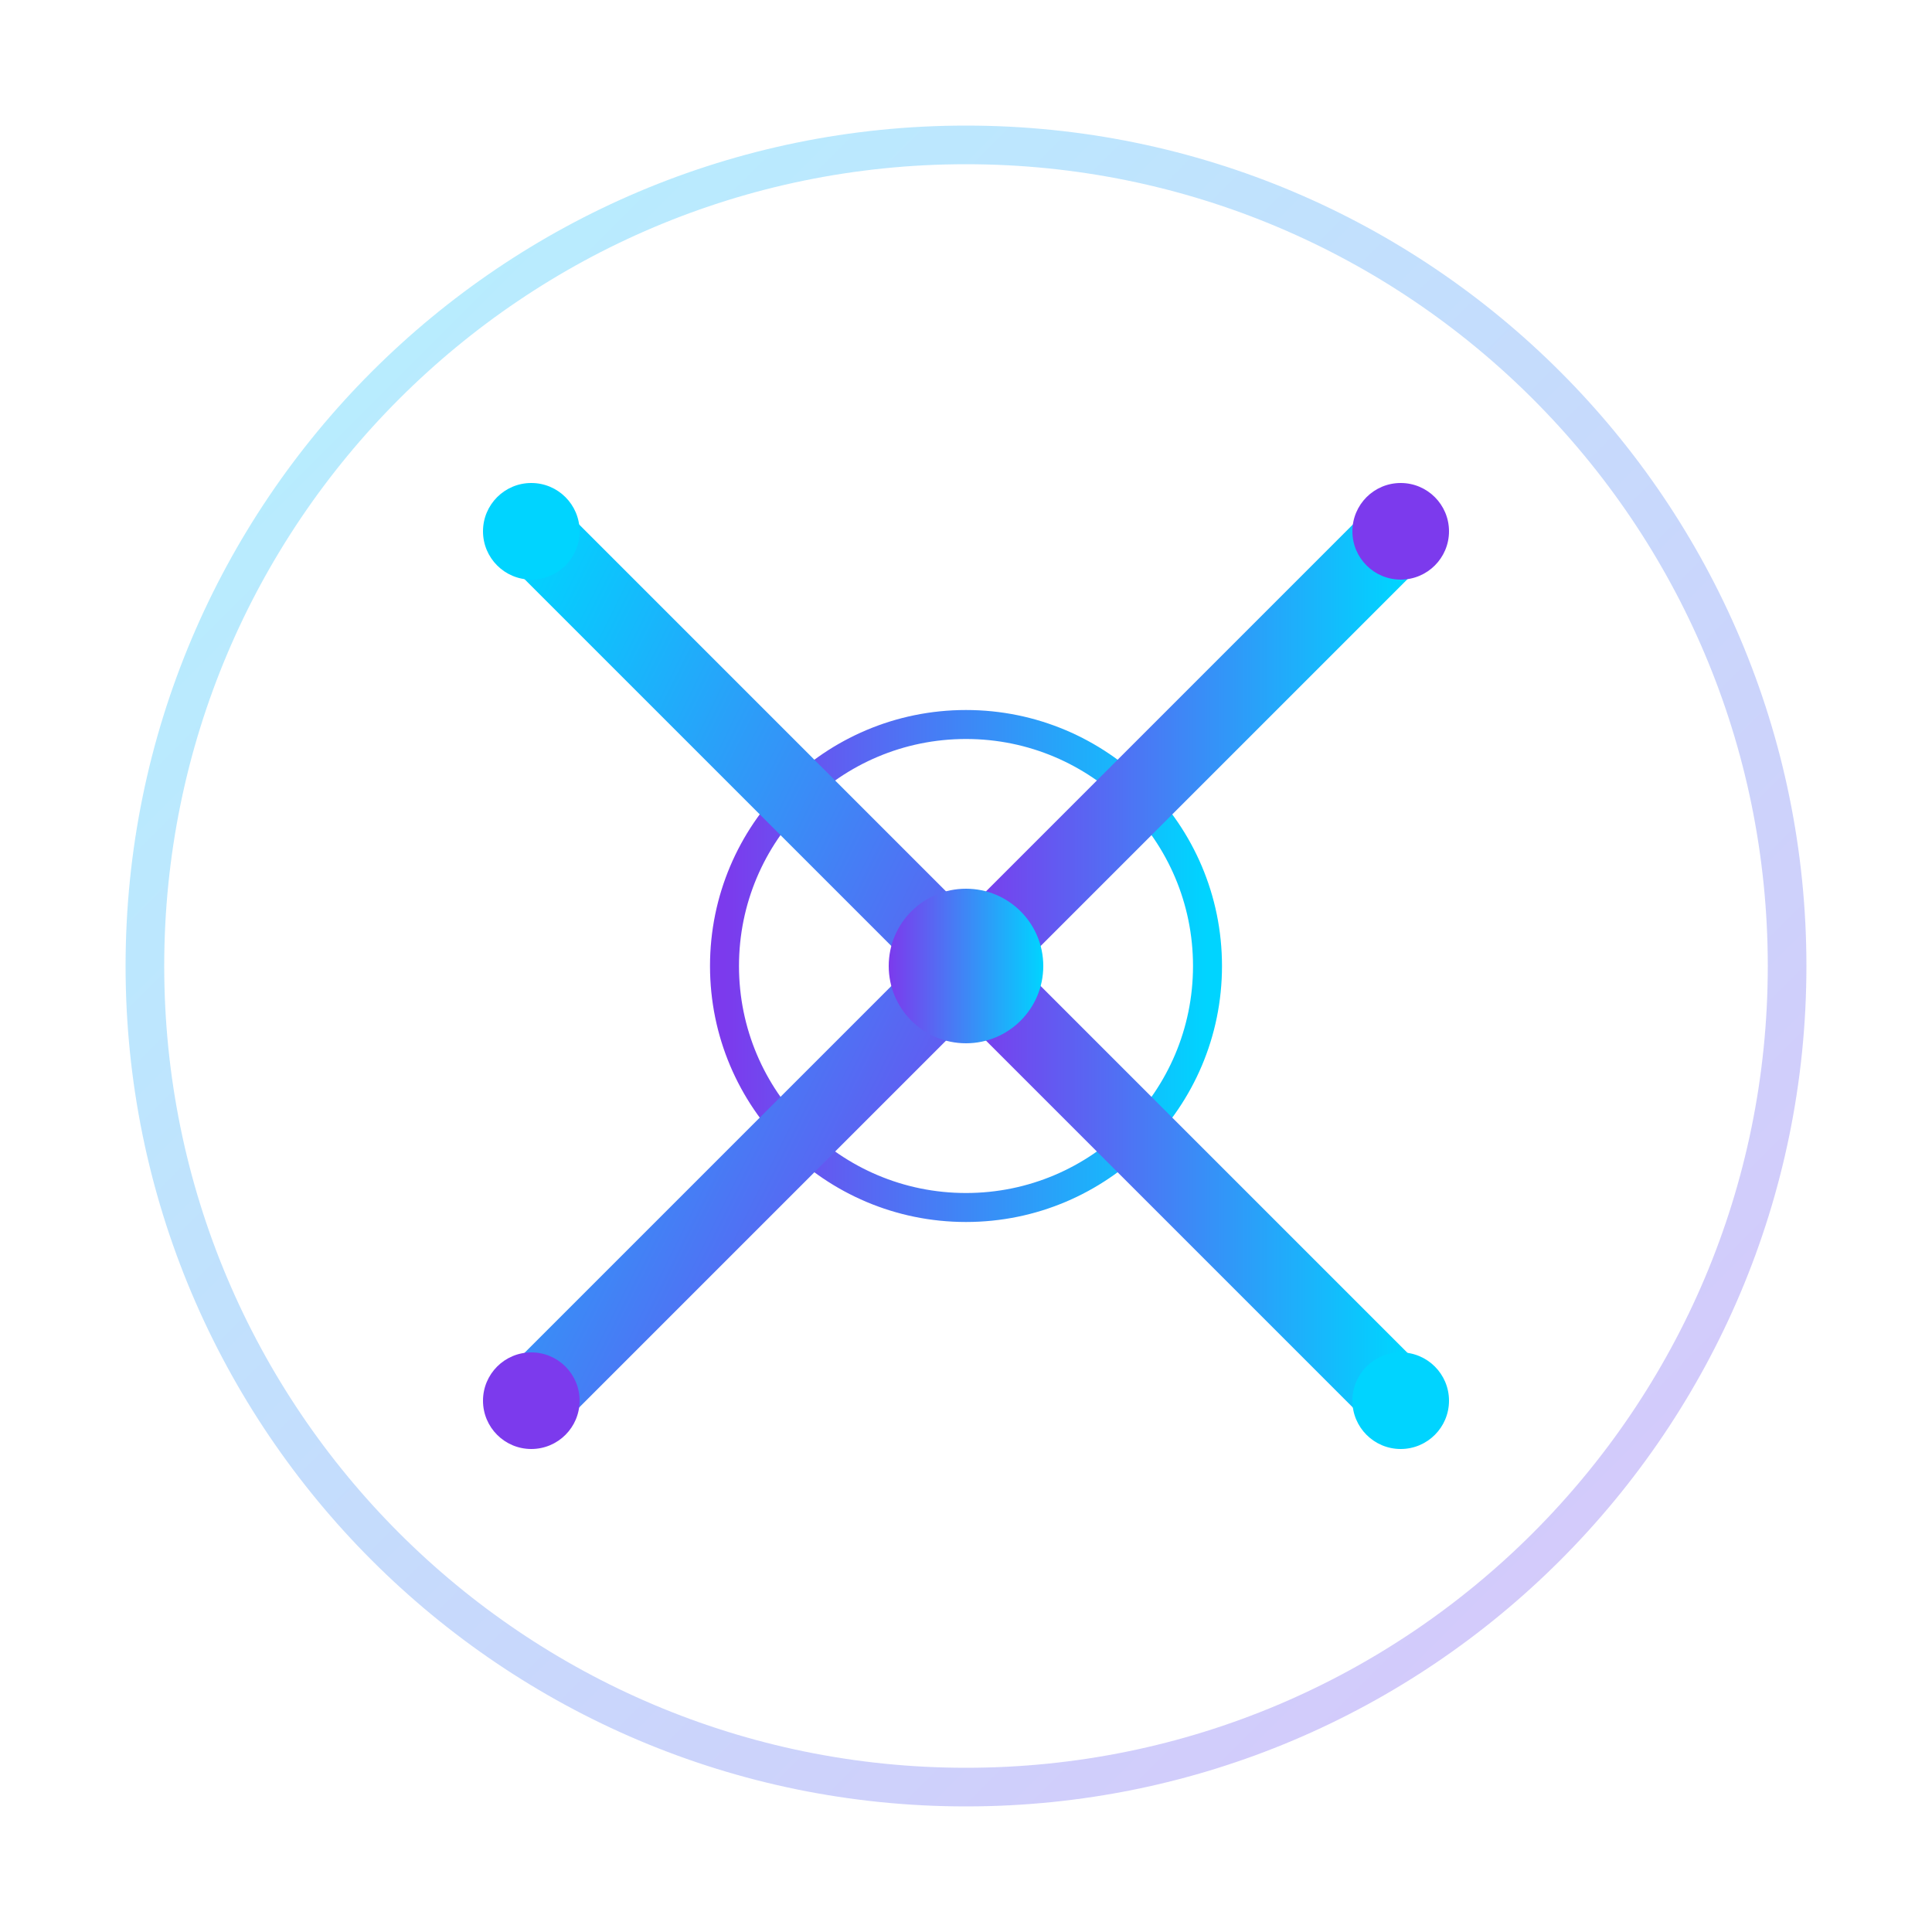
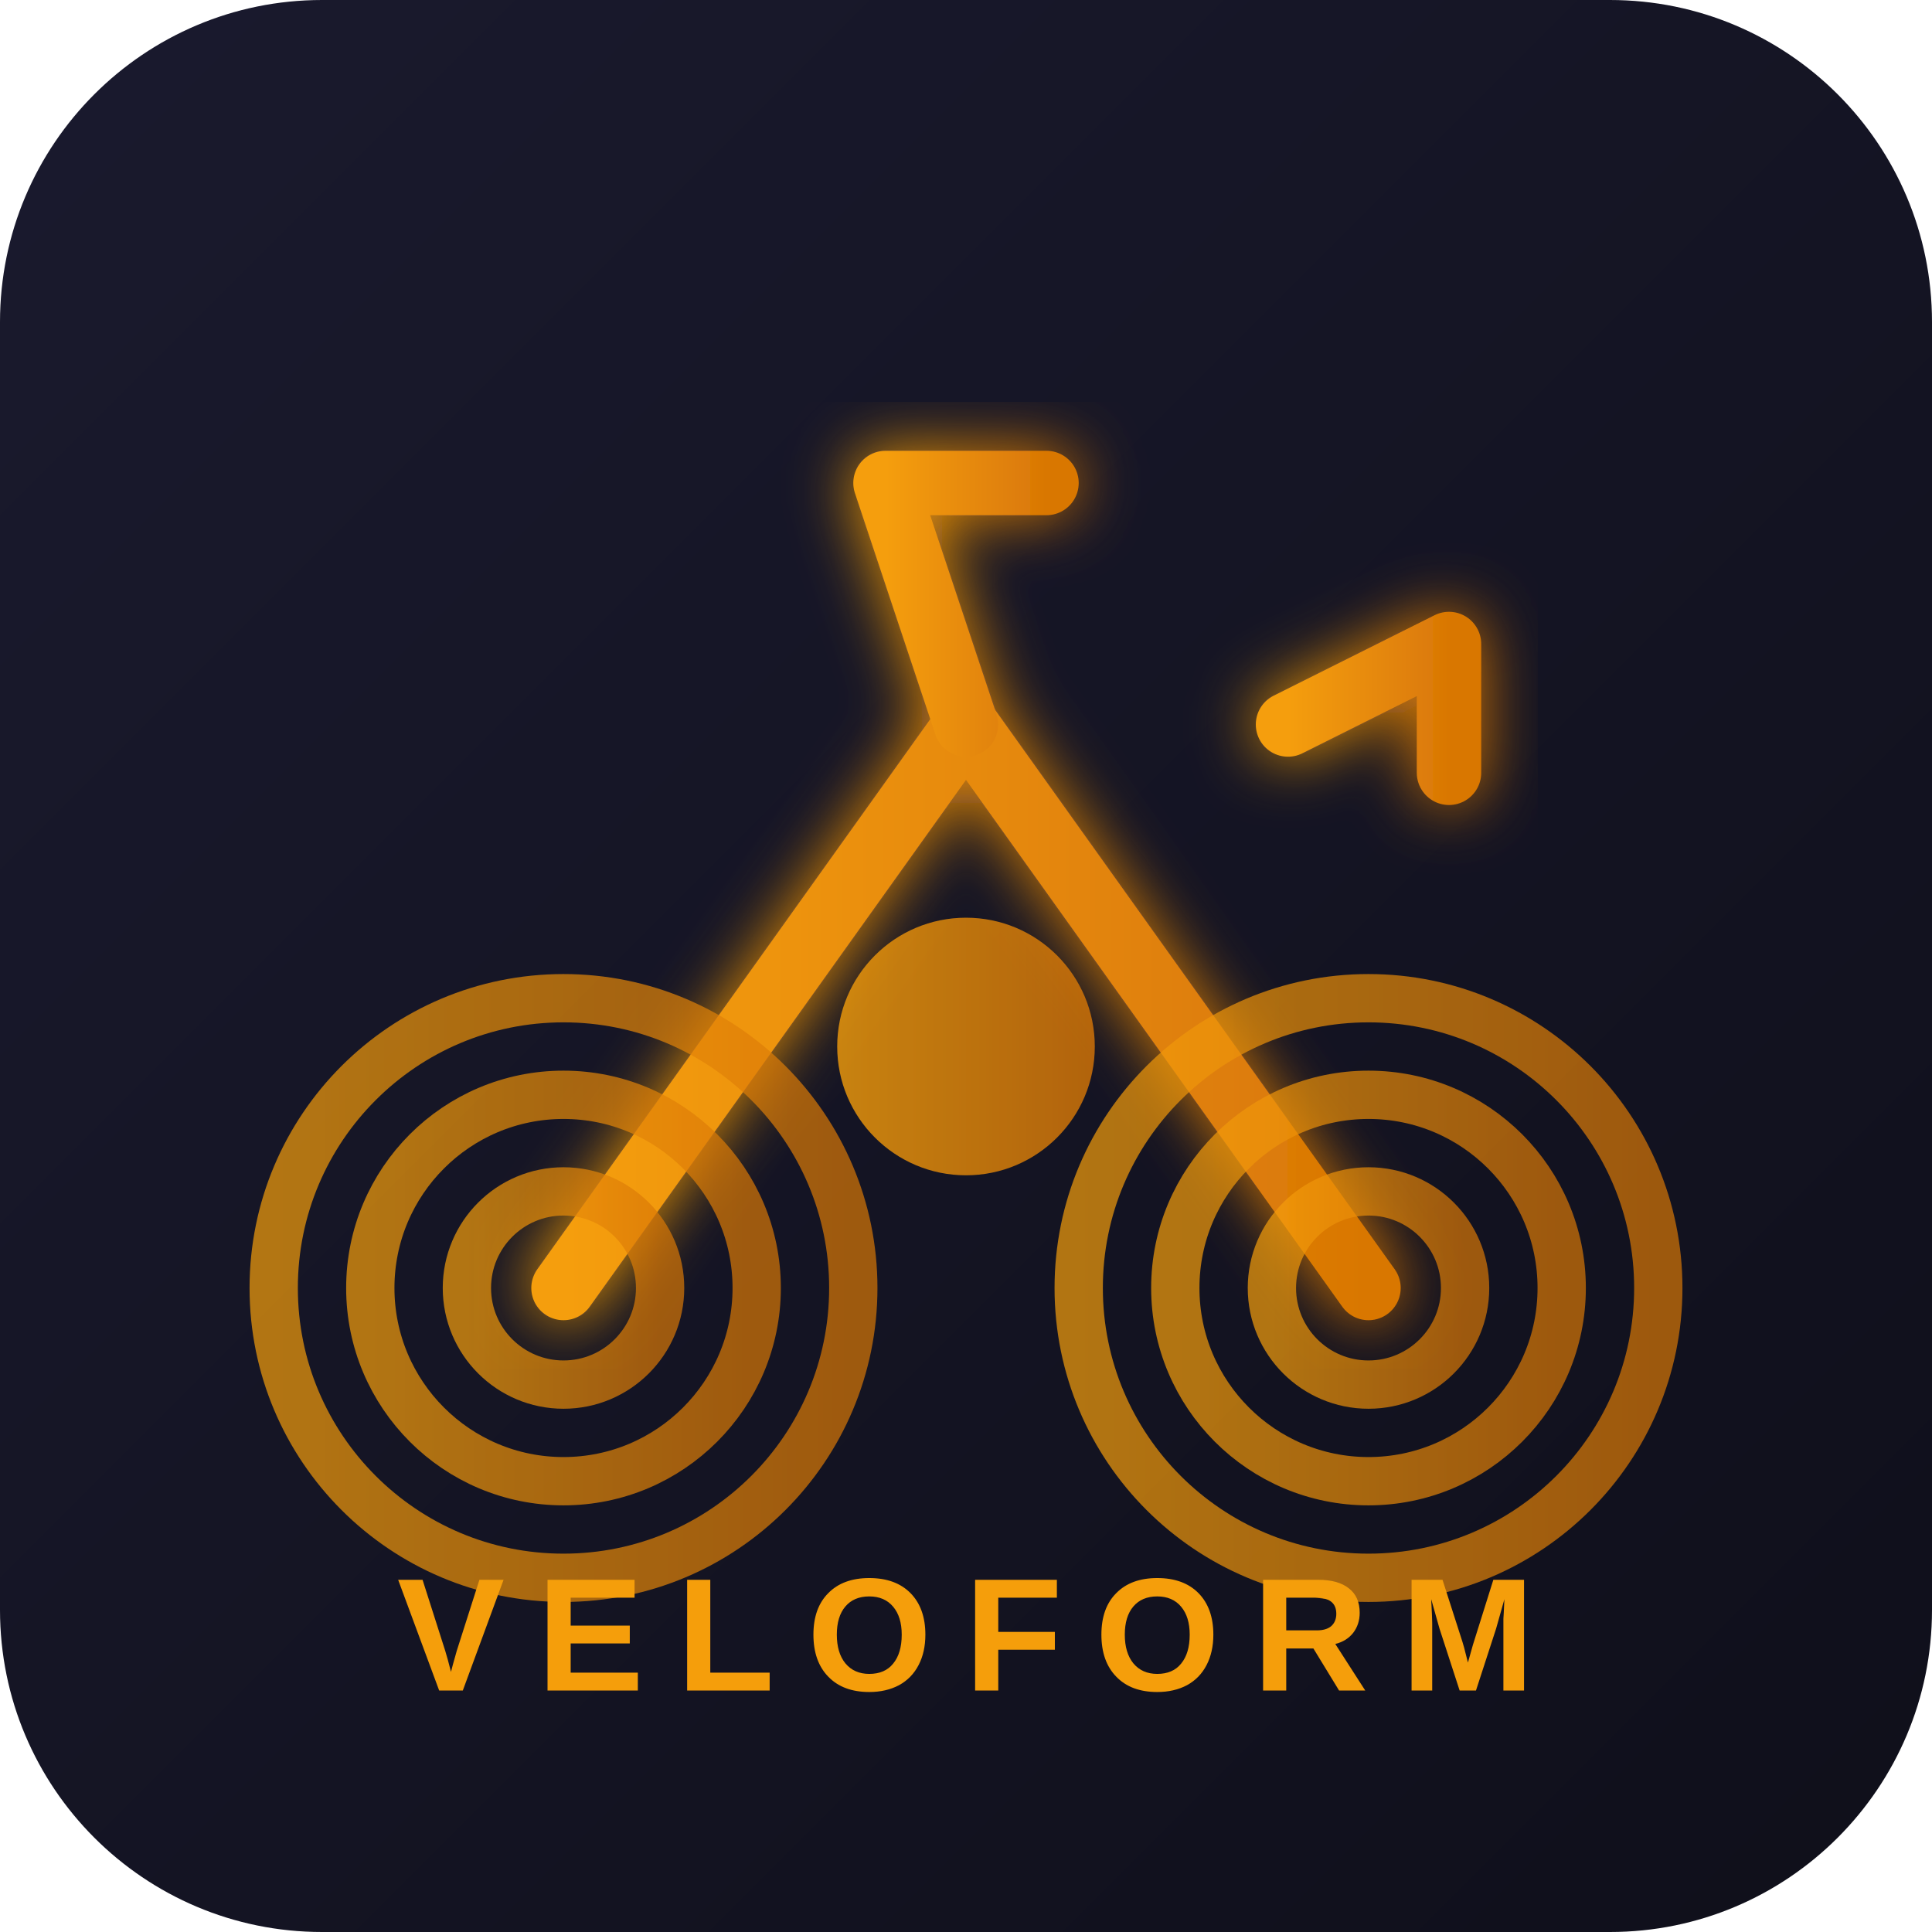
- <svg xmlns="http://www.w3.org/2000/svg" viewBox="0 0 200 200" fill="none">
+ <svg xmlns="http://www.w3.org/2000/svg" viewBox="0 0 120 120" width="120" height="120">
  <defs>
-     <linearGradient id="grad1" x1="0%" y1="0%" x2="100%" y2="100%">
-       <stop offset="0%" style="stop-color:#00D4FF;stop-opacity:1" />
-       <stop offset="100%" style="stop-color:#7C3AED;stop-opacity:1" />
+     <linearGradient id="bgGrad" x1="0%" y1="0%" x2="100%" y2="100%">
+       <stop offset="0%" style="stop-color:#1a1a2e" />
+       <stop offset="100%" style="stop-color:#0f0f1a" />
    </linearGradient>
-     <linearGradient id="grad2" x1="0%" y1="0%" x2="100%" y2="0%">
-       <stop offset="0%" style="stop-color:#7C3AED;stop-opacity:1" />
-       <stop offset="100%" style="stop-color:#00D4FF;stop-opacity:1" />
+     <linearGradient id="accentGrad" x1="0%" y1="0%" x2="100%" y2="0%">
+       <stop offset="0%" style="stop-color:#f59e0b" />
+       <stop offset="100%" style="stop-color:#d97706" />
    </linearGradient>
+     <filter id="glow">
+       <feGaussianBlur stdDeviation="2" result="coloredBlur" />
+       <feMerge>
+         <feMergeNode in="coloredBlur" />
+         <feMergeNode in="SourceGraphic" />
+       </feMerge>
+     </filter>
  </defs>
-   <circle cx="100" cy="100" r="85" stroke="url(#grad1)" stroke-width="4" fill="none" opacity="0.3" />
-   <circle cx="100" cy="100" r="25" stroke="url(#grad2)" stroke-width="3" fill="none" />
-   <path d="M55 145 L100 100 L55 55" stroke="url(#grad1)" stroke-width="8" stroke-linecap="round" stroke-linejoin="round" fill="none" />
-   <path d="M145 145 L100 100 L145 55" stroke="url(#grad2)" stroke-width="8" stroke-linecap="round" stroke-linejoin="round" fill="none" />
-   <path d="M65 65 L135 65" stroke="url(#grad1)" stroke-width="6" stroke-linecap="round" opacity="0.8" />
-   <circle cx="100" cy="100" r="8" fill="url(#grad2)" />
-   <line x1="100" y1="75" x2="100" y2="35" stroke="url(#grad1)" stroke-width="2" opacity="0.5" />
-   <line x1="100" y1="125" x2="100" y2="165" stroke="url(#grad2)" stroke-width="2" opacity="0.5" />
-   <line x1="75" y1="100" x2="35" y2="100" stroke="url(#grad1)" stroke-width="2" opacity="0.5" />
-   <line x1="125" y1="100" x2="165" y2="100" stroke="url(#grad2)" stroke-width="2" opacity="0.5" />
-   <circle cx="55" cy="55" r="5" fill="#00D4FF" />
-   <circle cx="145" cy="55" r="5" fill="#7C3AED" />
-   <circle cx="55" cy="145" r="5" fill="#7C3AED" />
-   <circle cx="145" cy="145" r="5" fill="#00D4FF" />
+   <rect width="120" height="120" rx="20" fill="url(#bgGrad)" />
+   <g fill="none" stroke="url(#accentGrad)" stroke-width="4" stroke-linecap="round" stroke-linejoin="round" filter="url(#glow)">
+     <path d="M35 80 L60 45 L85 80" />
+     <path d="M42 55 L78 55" />
+     <path d="M60 45 L55 30 L65 30" />
+     <path d="M80 45 L90 40 L90 48" />
+   </g>
+   <g fill="none" stroke="url(#accentGrad)" stroke-width="3" opacity="0.7">
+     <circle cx="35" cy="80" r="18" />
+     <circle cx="35" cy="80" r="12" />
+     <circle cx="35" cy="80" r="6" />
+     <circle cx="85" cy="80" r="18" />
+     <circle cx="85" cy="80" r="12" />
+     <circle cx="85" cy="80" r="6" />
+   </g>
+   <circle cx="60" cy="65" r="8" fill="url(#accentGrad)" opacity="0.8" />
+   <g stroke="url(#accentGrad)" stroke-width="2" opacity="0.4">
+     <line x1="15" y1="50" x2="25" y2="50" />
+     <line x1="20" y1="60" x2="30" y2="60" />
+     <line x1="15" y1="70" x2="25" y2="70" />
+   </g>
+   <text x="60" y="105" font-family="Arial, sans-serif" font-size="10" font-weight="bold" fill="#f59e0b" text-anchor="middle" letter-spacing="2">VELOFORM</text>
</svg>
